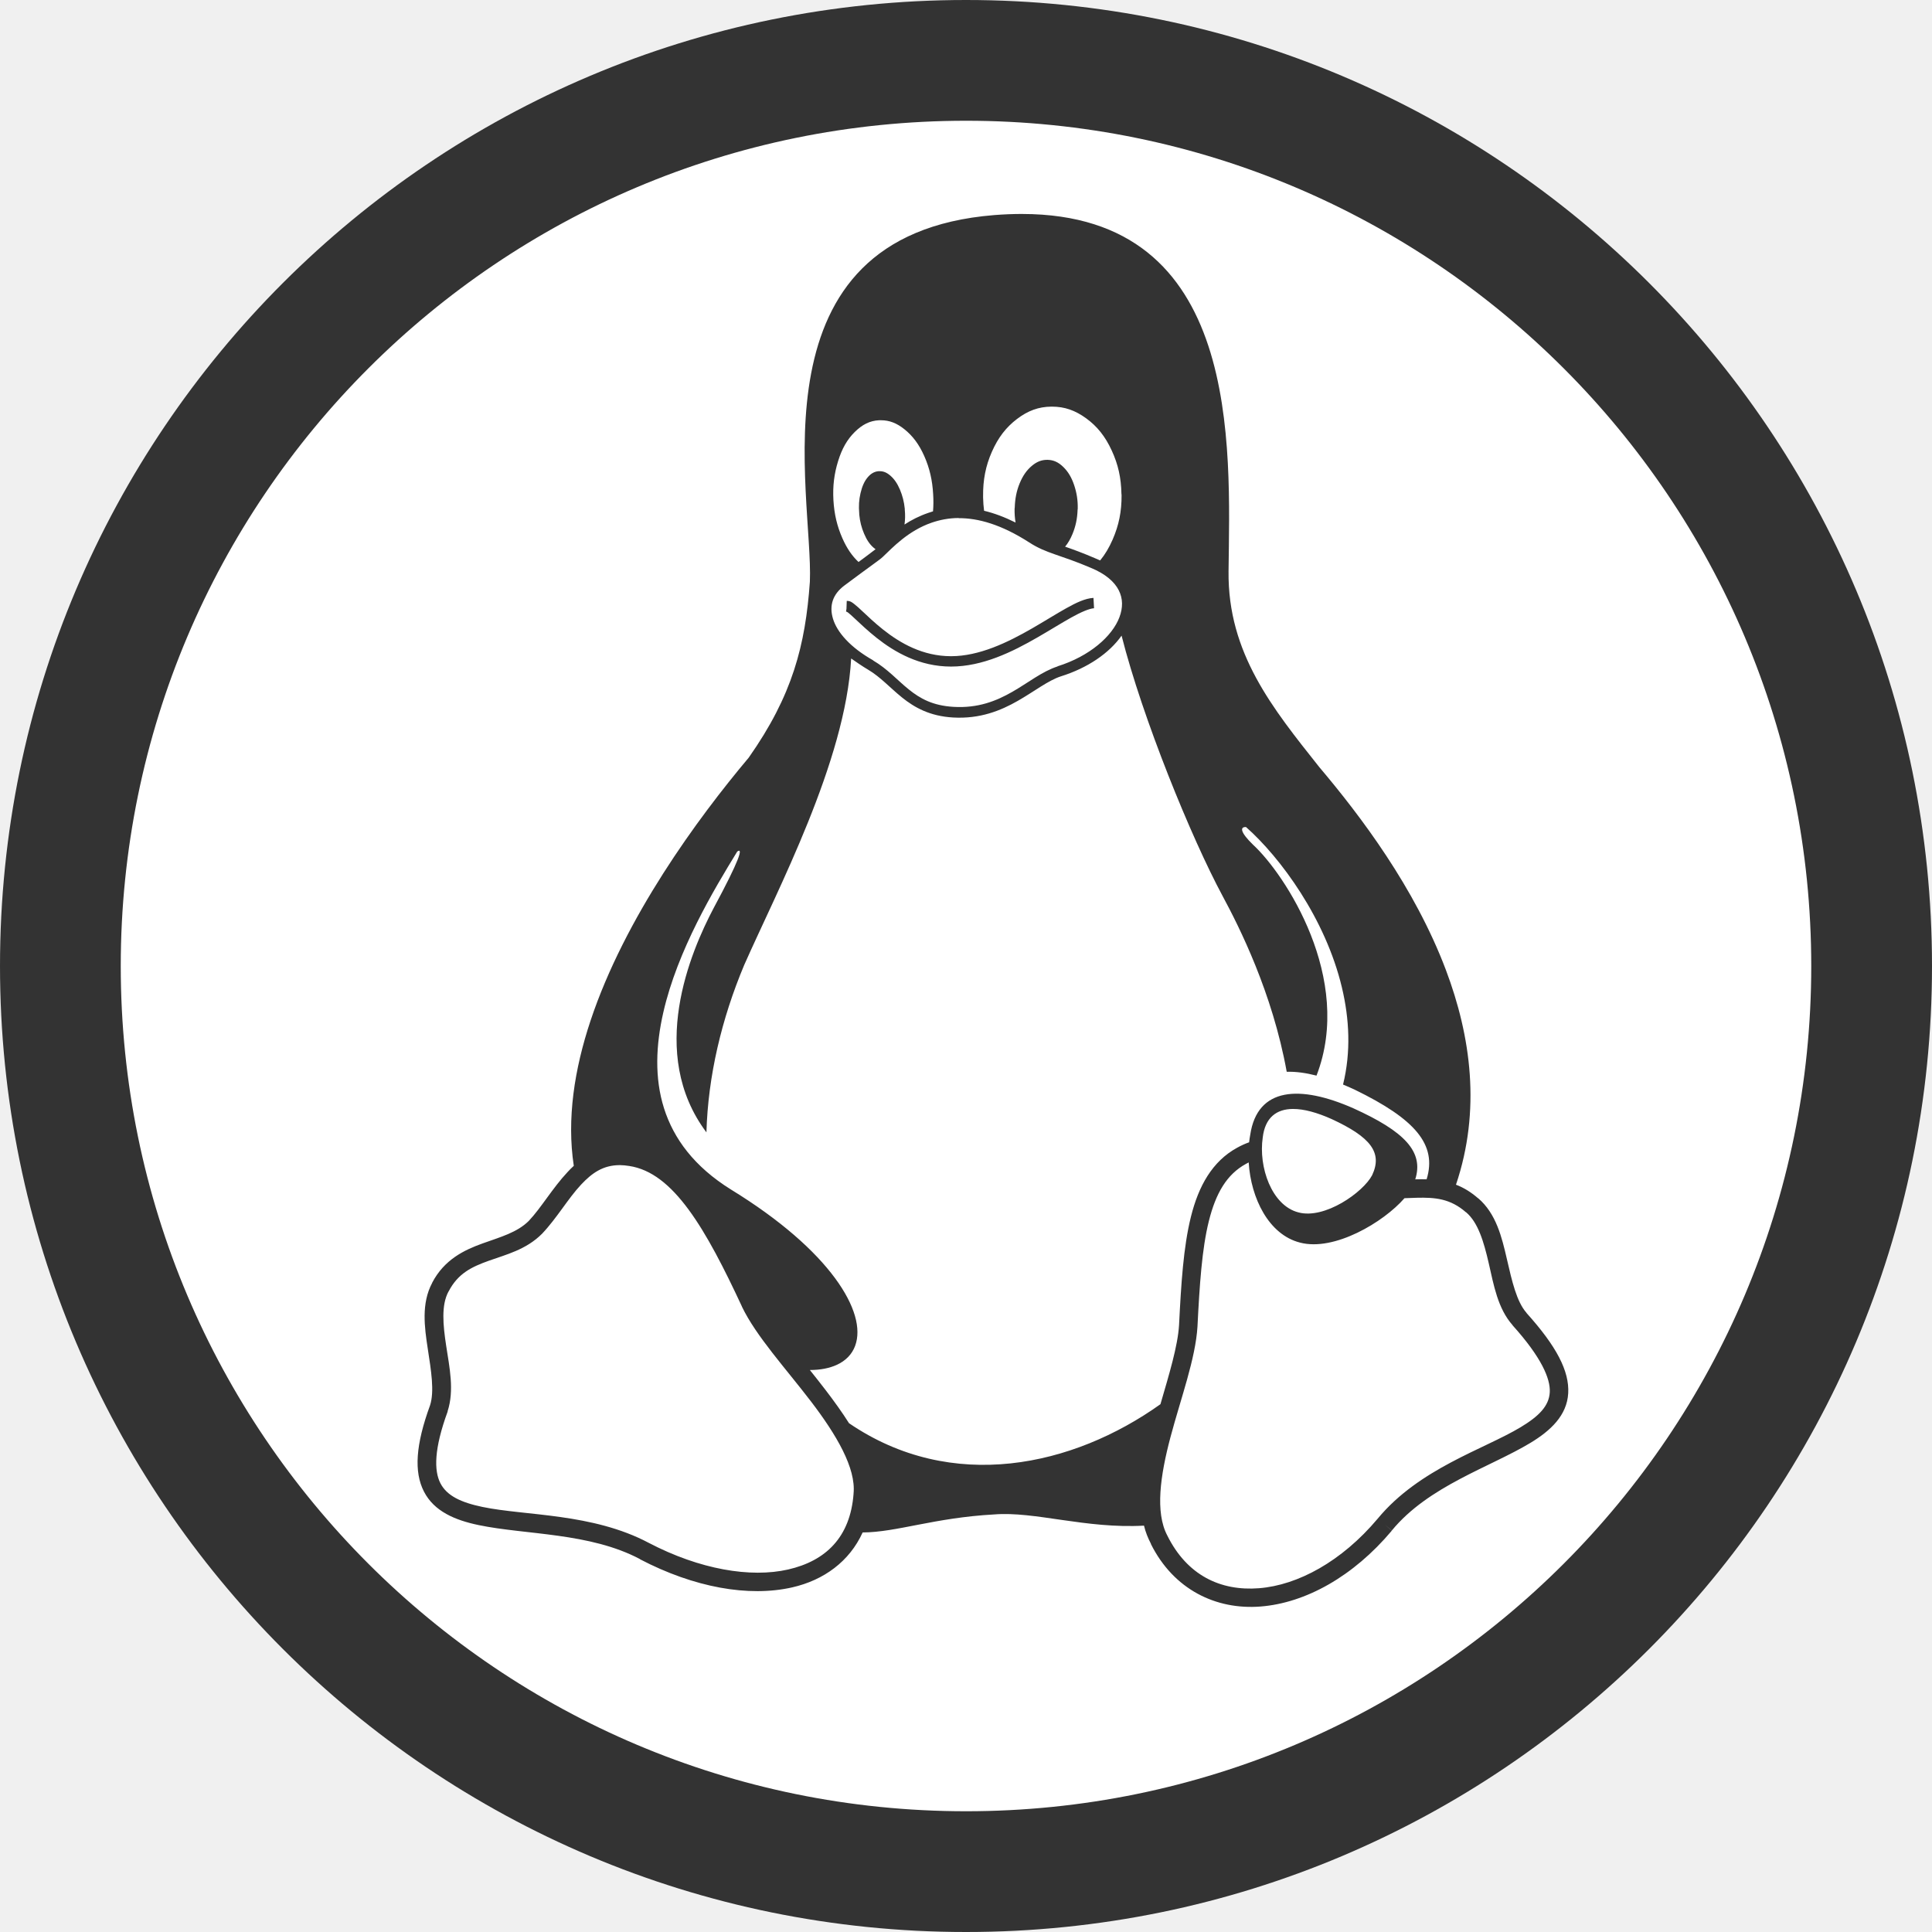
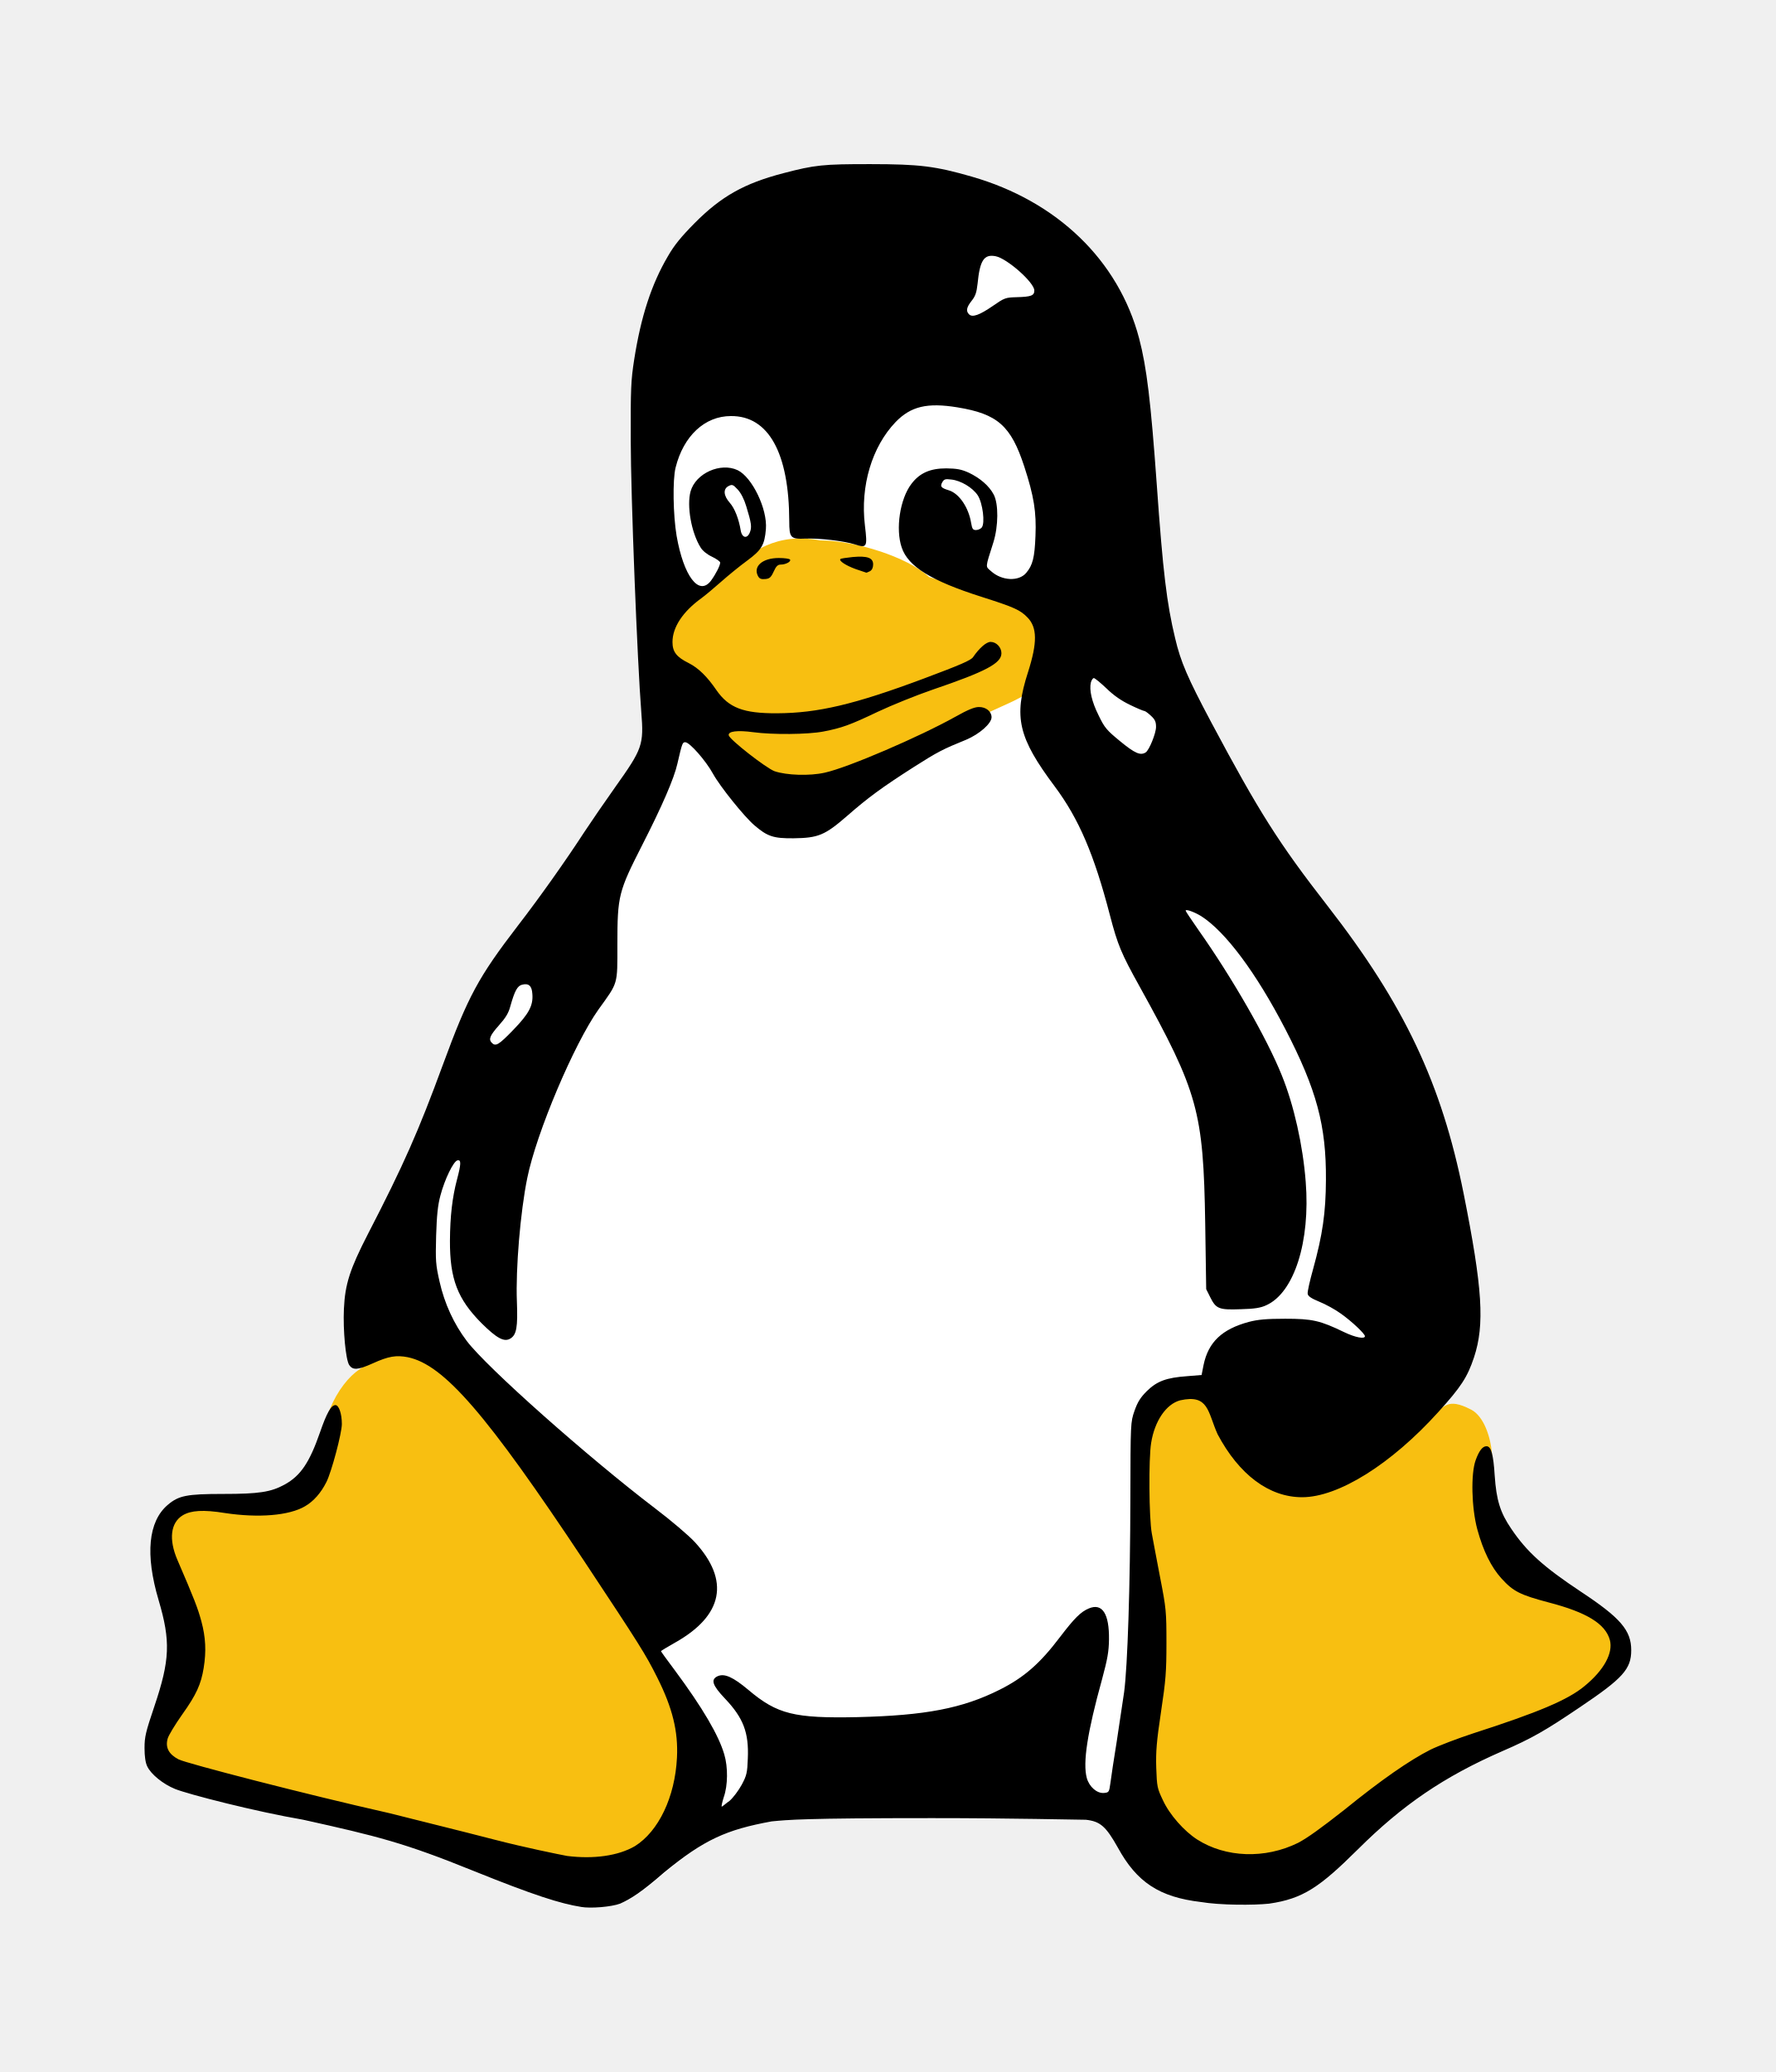
- <svg xmlns="http://www.w3.org/2000/svg" enable-background="new 0 0 515.91 728.5" height="512" id="Layer_1" version="1.1" viewBox="0 0 512 512" width="512" xml:space="preserve">
-   <defs id="defs7" />
-   <g id="g4367" transform="translate(136.1786,108.25)">
-     <path d="m -733.623,72.268 c 0,203.805 -165.216,369.021 -369.021,369.021 -203.805,0 -369.021,-165.216 -369.021,-369.021 0,-203.805 165.216,-369.021 369.021,-369.021 203.805,0 369.021,165.216 369.021,369.021 z" id="path5016" style="fill:#333333;fill-opacity:1;fill-rule:nonzero;stroke:none" transform="matrix(0.6937268,0,0,0.6937268,884.7556,97.61578)" />
-     <path d="m 119.84,-76.25 c -123.709,0 -224.019,100.31 -224.019,224.019 0,123.709 100.31,223.981 224.019,223.981 123.709,0 223.981,-100.272 223.981,-223.981 0,-123.709 -100.272,-224.019 -223.981,-224.019 z m 14.852,24.703 c 58.317,0.079 55.073,61.573 54.707,94.713 -0.236,21.714 11.75,36.365 24.026,51.85 10.968,12.962 25.313,31.946 33.539,53.692 6.702,17.719 9.347,37.309 2.707,57.001 1.989,0.755 3.927,1.916 5.828,3.572 0.012,0.01 0.027,-0.01 0.038,0 4.776,4.067 6.296,10.351 7.633,16.168 1.338,5.821 2.579,11.264 5.189,14.213 l 0,0.038 c 7.942,8.816 11.39,15.398 11.054,21.281 -0.337,5.886 -4.673,9.923 -10.039,13.16 -10.732,6.473 -26.946,11.375 -36.697,23.199 l -1.88,-1.542 1.88,1.579 c -10.23,12.175 -22.876,19.176 -34.78,20.116 -11.888,0.938 -23.061,-4.538 -29.064,-16.544 -0.012,-0.017 0.012,-0.058 0,-0.075 -0.802,-1.536 -1.438,-3.132 -1.842,-4.813 -15.487,0.86 -28.927,-3.839 -39.705,-2.97 -15.888,0.875 -25.816,4.731 -34.855,4.775 -3.493,7.677 -10.271,12.637 -18.649,14.551 -11.556,2.639 -26.057,0.026 -40.344,-7.445 l 0,-0.038 c -13.346,-7.074 -30.284,-6.412 -42.788,-9.024 -6.252,-1.306 -11.785,-3.633 -14.476,-8.874 -2.685,-5.23 -2.197,-12.437 1.617,-22.861 1.193,-3.714 0.286,-9.172 -0.602,-14.965 -0.888,-5.793 -1.742,-12.054 1.166,-17.484 0,-0.01 0,-0.027 0,-0.038 3.211,-6.162 8.529,-8.686 13.348,-10.415 4.817,-1.728 9.181,-2.909 12.258,-5.978 3.293,-3.483 6.265,-8.664 10.265,-12.934 0.534,-0.571 1.064,-1.126 1.655,-1.654 -1.885,-12.427 0.148,-25.583 4.436,-38.465 9.086,-27.294 28.301,-53.51 41.924,-69.71 11.595,-16.483 15.015,-29.764 16.206,-46.624 0.967,-23.055 -16.327,-91.909 48.842,-97.157 2.579,-0.206 5.037,-0.301 7.407,-0.301 z m 7.745,51.06 c -3.377,0.031 -6.197,1.067 -9.099,3.271 -2.902,2.204 -4.99,4.912 -6.655,8.685 -1.665,3.774 -2.378,7.478 -2.331,11.806 l 0,0.338 c 0.028,1.222 0.115,2.365 0.263,3.497 2.618,0.623 5.387,1.646 8.347,3.121 -0.203,-1.171 -0.29,-2.369 -0.263,-3.685 0,-0.095 0.021,-0.168 0.038,-0.263 0.08,-2.394 0.475,-4.438 1.316,-6.467 0.84,-2.03 1.87,-3.483 3.234,-4.625 1.3,-1.088 2.539,-1.57 3.986,-1.579 0.071,0 0.154,-0.01 0.226,0 1.538,0.048 2.814,0.627 4.098,1.88 1.284,1.253 2.197,2.757 2.895,4.85 0.666,1.998 0.988,3.958 0.94,6.242 0,0.111 -0.038,0.168 -0.038,0.263 -0.08,2.378 -0.513,4.384 -1.354,6.429 -0.556,1.354 -1.195,2.433 -1.955,3.346 2.096,0.727 4.618,1.641 7.896,3.046 0.473,0.195 0.952,0.391 1.391,0.602 1.294,-1.565 2.368,-3.374 3.309,-5.527 1.649,-3.774 2.4,-7.462 2.369,-11.806 -0.03,-0.111 -0.038,-0.227 -0.038,-0.338 -0.08,-4.234 -0.876,-7.783 -2.557,-11.43 -1.713,-3.742 -3.856,-6.432 -6.806,-8.573 -2.903,-2.107 -5.715,-3.083 -9.024,-3.083 l -0.188,0 z M 96.754,3.123 c -2.426,0.127 -4.432,1.139 -6.429,3.121 -1.998,1.982 -3.369,4.378 -4.399,7.708 -1.03,3.33 -1.447,6.56 -1.241,10.302 l 0,0.038 c 0.222,3.742 0.974,6.905 2.369,10.077 1.178,2.677 2.559,4.699 4.286,6.317 0.792,-0.584 1.458,-1.084 2.03,-1.504 0.892,-0.655 1.393,-1.042 2.482,-1.88 -0.173,-0.121 -0.351,-0.262 -0.526,-0.414 -1.046,-0.904 -1.821,-2.073 -2.519,-3.722 -0.682,-1.601 -1.088,-3.173 -1.278,-5.076 l 0,-0.226 c -0.174,-1.966 -0.074,-3.67 0.338,-5.414 0.412,-1.744 0.97,-3.074 1.842,-4.136 0.872,-1.062 1.823,-1.597 2.933,-1.692 0.104,-0.01 0.199,0 0.301,0 0.986,-0.01 1.871,0.346 2.82,1.165 1.047,0.904 1.843,2.058 2.557,3.722 0.666,1.601 1.088,3.189 1.278,5.076 0,0.079 -0.018,0.146 0,0.226 0.136,1.421 0.103,2.692 -0.075,3.948 1.818,-1.2 3.912,-2.268 6.279,-3.083 0.417,-0.143 0.844,-0.29 1.278,-0.414 0.123,-1.433 0.137,-2.94 0.038,-4.512 -0.206,-3.742 -0.936,-6.905 -2.331,-10.077 -1.395,-3.171 -3.098,-5.422 -5.302,-7.181 -2.032,-1.623 -3.971,-2.369 -6.166,-2.369 -0.186,0 -0.374,-0.01 -0.564,0 z M 117.885,29.029 c -2.672,0.011 -5.041,0.504 -7.182,1.241 -6.217,2.14 -10.347,6.612 -12.934,9.062 -0.504,0.484 -1.162,0.944 -2.745,2.106 -1.593,1.169 -4.001,2.909 -7.445,5.49 -3.062,2.295 -4.066,5.3 -3.008,8.798 1.058,3.499 4.467,7.527 10.641,11.017 l 0,0.038 c 3.833,2.251 6.434,5.256 9.438,7.67 3.003,2.414 6.325,4.301 11.882,4.625 6.527,0.378 11.324,-1.56 15.566,-3.986 4.242,-2.426 7.868,-5.389 11.994,-6.73 l 0,-0.038 c 8.463,-2.643 14.504,-7.952 16.393,-13.01 0.945,-2.529 0.941,-4.927 -0.188,-7.144 -1.129,-2.217 -3.471,-4.326 -7.407,-5.941 -8.181,-3.504 -11.752,-3.761 -16.318,-6.73 -7.433,-4.779 -13.547,-6.45 -18.649,-6.429 l -0.038,-0.038 z m 35.72,21.169 0.15,2.745 c -1.255,0.075 -3.44,1.006 -6.016,2.444 -2.576,1.438 -5.613,3.339 -8.949,5.264 -6.672,3.85 -14.566,7.746 -22.936,7.746 -8.358,0 -14.951,-3.83 -19.702,-7.595 -2.376,-1.883 -4.338,-3.754 -5.79,-5.114 -0.726,-0.68 -1.327,-1.24 -1.767,-1.579 -0.271,-0.209 -0.517,-0.27 -0.564,-0.301 -0.029,-0.019 0.04,-0.01 0.113,-0.714 l 0.075,-2.106 c 1.003,0 1.469,0.441 2.068,0.902 0.599,0.462 1.252,1.073 1.993,1.767 1.481,1.387 3.356,3.183 5.602,4.963 4.494,3.561 10.474,7.031 17.973,7.031 7.487,0 15,-3.63 21.545,-7.407 3.272,-1.888 6.301,-3.802 8.986,-5.302 2.685,-1.499 5.017,-2.613 7.219,-2.745 z m 7.445,10.002 c -3.236,4.617 -8.941,8.555 -16.093,10.791 -3.385,1.105 -6.958,3.948 -11.43,6.505 -4.479,2.561 -9.973,4.814 -17.146,4.399 -6.145,-0.358 -10.205,-2.647 -13.461,-5.264 -3.25,-2.611 -5.759,-5.478 -9.099,-7.445 -1.142,-0.649 -3.691,-2.391 -4.437,-2.933 -1.446,27.274 -19.645,61.519 -28.35,81.253 -5.977,14.222 -9.582,29.422 -10.002,44.33 -15.712,-20.948 -4.221,-47.816 1.918,-59.445 6.849,-12.719 7.905,-16.189 6.242,-14.965 -6.179,10.078 -15.821,26.126 -19.59,42.638 -1.964,8.602 -2.36,17.322 0.188,25.38 2.547,8.057 8.015,15.49 17.747,21.545 13.246,8.124 22.238,16.258 27.561,23.462 5.321,7.205 7.002,13.5 5.339,17.973 -0.831,2.236 -2.496,3.954 -4.888,5.038 -1.923,0.872 -4.307,1.354 -7.106,1.354 1.423,1.788 2.855,3.59 4.249,5.414 2.183,2.857 4.281,5.762 6.129,8.685 27.272,18.612 59.388,11.47 82.531,-5.038 2.3,-7.902 4.586,-15.39 4.926,-20.905 0.555,-10.969 1.146,-20.73 3.158,-28.801 2.014,-8.078 5.624,-14.643 12.258,-18.273 1.064,-0.582 2.103,-1.062 3.158,-1.429 0.074,-0.682 0.179,-1.37 0.301,-2.03 1.903,-12.606 13.169,-13.209 27.297,-6.994 13.621,6.163 18.739,11.538 16.431,18.837 0.083,-0.01 0.18,0 0.263,0 0.895,-0.018 1.812,-0.034 2.745,0 2.833,-9.209 -3.054,-15.966 -18.988,-23.725 -1.071,-0.507 -2.118,-0.959 -3.158,-1.391 2.127,-8.644 1.681,-17.387 -0.301,-25.718 -4.347,-18.272 -16.316,-34.477 -25.417,-42.525 -1.679,-0.069 -1.507,1.414 1.88,4.7 8.388,7.72 26.734,35.44 16.807,61.175 -2.837,-0.726 -5.49,-1.089 -7.896,-1.015 -3.797,-20.977 -12.578,-38.391 -16.995,-46.586 -8.31,-15.446 -21.212,-47.082 -26.771,-68.995 z m 45.42,125.432 c -4.374,0.02 -7.389,2.292 -8.009,7.558 -1.157,7.754 2.318,18.013 9.438,19.853 6.977,1.903 17.174,-5.316 19.552,-9.851 2.823,-6.01 -0.415,-10.117 -10.754,-14.889 -3.841,-1.718 -7.33,-2.683 -10.227,-2.67 z m -11.731,14.175 c -0.236,0.117 -0.475,0.245 -0.715,0.376 -5.131,2.808 -8.012,7.813 -9.851,15.19 -1.839,7.378 -2.454,16.95 -3.008,27.899 l 0,0.038 c -0.524,8.545 -4.42,19.013 -7.144,29.253 -2.724,10.239 -4.098,19.943 -0.865,26.094 l 0.038,0.038 0,0.038 c 5.212,10.461 14.042,14.721 24.289,13.912 10.247,-0.809 21.891,-7.068 31.433,-18.424 10.989,-13.311 28.19,-18.395 37.901,-24.252 4.857,-2.929 7.5,-5.616 7.708,-9.249 0.208,-3.633 -2.263,-9.326 -9.851,-17.747 l 0,-0.038 c -3.947,-4.443 -5.001,-10.667 -6.317,-16.393 -1.316,-5.726 -2.823,-10.831 -6.016,-13.536 l -0.038,0 c -4.155,-3.634 -8.199,-3.953 -13.047,-3.835 -1.046,0.025 -2.132,0.068 -3.234,0.113 -5.527,6.354 -18.594,14.161 -27.673,11.769 -8.296,-2.093 -13.027,-11.762 -13.611,-21.244 z m -166.755,0.714 c -4.378,0.031 -7.287,2.09 -10.19,5.189 -3.439,3.672 -6.39,8.845 -10.302,12.972 l 0,0.038 -0.038,0 c -4.232,4.241 -9.58,5.522 -14.1,7.144 -4.52,1.621 -8.158,3.336 -10.641,8.122 l -0.038,0.038 c -1.939,3.6 -1.472,8.759 -0.602,14.438 0.87,5.679 2.169,11.729 0.376,17.258 l 0,0.038 0,0.075 c -3.625,9.884 -3.623,15.665 -1.918,18.988 1.706,3.323 5.434,5.09 11.13,6.279 11.388,2.378 29.144,1.609 44.067,9.513 13.489,7.056 26.999,9.344 36.96,7.069 9.965,-2.276 16.459,-8.533 17.334,-20.041 l 0,-0.038 0,-0.038 c 0.676,-6.747 -4.535,-15.582 -11.242,-24.365 -6.708,-8.782 -14.597,-17.363 -18.349,-25.192 l 0,-0.038 c -4.668,-10.023 -9.257,-19.061 -14.137,-25.681 -4.88,-6.619 -9.908,-10.663 -15.717,-11.543 -0.853,-0.129 -1.686,-0.224 -2.444,-0.226 l -0.15,0 z" id="path4846" style="fill:#ffffff;fill-opacity:1;fill-rule:nonzero;stroke:none" />
+ <svg xmlns="http://www.w3.org/2000/svg" version="1.0" viewBox="0 0 600 700">
+   <path d="M495,294.4c-16.1,0-18.8,0.2-29.5,3-13.2,3.5-20.9,7.9-29.9,17-4.6,4.5-6.9,7.4-9.1,11.1-5.5,9.5-9.1,20.3-11.3,34.9-1.2,7.1-1.3,9.7-1.2,27.3,0,18.5,2.2,74.9,3.5,91.8,0.9,11.2,0.5,12.4-8.9,25.5-3.3,4.6-7.9,11.3-10.2,14.9-6.3,9.7-15.2,22.2-22.5,31.8-13.5,17.4-16.9,23.8-25.4,46.9-8.2,22.6-13.2,33.8-25.3,57.3-6.2,11.8-7.8,16.8-8.1,25.2-0.4,7.2,0.6,17.2,1.7,19,0.9,1.2,2,1.5,4.2,0.9-0.3,0.3-0.5,0.5-0.7,0.6-3.5,2.3-7.5,7.2-10,13.4-0.1,0.1-0.1,0.3-0.2,0.4-0.9,1.4-1.9,3.8-3.1,7.5-3.6,10.2-6.6,14.7-12,17.6-4.6,2.5-8.7,3.1-20.7,3.1-12.4,0-15.1,0.6-18.8,3.8-6.6,5.6-7.6,16.7-3.1,32.1,4.1,13.9,3.9,20.3-1.4,35.9-2.9,8.6-3.3,10.4-3.3,14.1,0,2.8,0.3,4.9,0.9,6.2,1.3,2.7,5.4,6,9.4,7.7,4.5,1.7,27.1,7.3,43.3,10.5,25.1,5.1,34.1,7.8,57.4,17.1,20.7,8.2,29.5,11.2,36.5,12.3,3.3,0.5,10.1-0.1,13.2-1.3,3.7-1.3,7.2-3.7,14.9-10.2,13.6-11.4,21-15,36.2-17.4,5.7-0.9,10.9-1,54.4-1,26.4,0,49.7,0.2,51.8,0.5,4.9,0.6,6.8,2.2,10.9,9.4,6.3,11.3,14,16.3,28,18.4,6.6,1,17.9,1.1,23.1,0.3,11.4-1.9,17.1-5.3,30-18.2,15-15.1,29-24.6,48.7-33.2,10-4.4,14.5-6.9,26.3-14.9,14.5-9.8,17.3-12.9,17.3-19.3,0-6.7-3.6-10.9-16.9-19.7-12.7-8.4-18.4-13.5-23.7-21.3-3.7-5.5-5-9.7-5.5-17.9-0.2-3.8-0.6-6.4-1.1-8-0.5-5.7-2.8-12.2-6.9-14.3-5.7-3-7.7-2.1-9.6-0.9,6.4-7.2,8.5-10.6,10.6-16.8,3.7-11,2.9-23.3-3.5-55.3-7.4-37.2-20-63.8-46-97.2-16.5-21.3-23.2-31.9-39.3-62.1-8-15.1-10.3-20.3-12.2-28.4-2.8-11.7-4.1-22.2-6.2-52.1-2-27.9-3.4-39.4-6-49.1-6.9-26.4-27.6-46.4-56.5-54.7-12.3-3.5-17.6-4.2-34.2-4.2z" transform="translate(-200.8403,-238.943)" fill="#FFF" />
+   <g fill="#f8bf11" transform="translate(-200.8403,-238.943)">
+     <path d="M552,300.4c0,25.1-29.9,30.4-44.4,39.4-13.5,12.5-91.2,47.8-111.8,47.8-33.1-7-73.4-56.4-78.6-89.2,0-19.1,24.3-34.4,37.9-46.9,13.5-12.5,29.1-24.3,55.7-19.3,20.6,0,52.8,9.8,66.3,22.3,27,9,74.9,14.8,74.9,45.9z" transform="matrix(0.55569,0,0,0.55569,249.6684,292.4824)" />
+     <path d="M7.597,971.1c30.75,14,102.4,31.9,127.6,34.9,16.9,7,128.5,33,154.2,33,38.1-27,44.4-67.9,33.7-109.3-47.5-76.7-84.2-177.2-173-211.8-8.9,4.4-16.2,16.3-19.4,18.3-6.4,4.1-13.5,13-18,24.1-4.7,11.6-9,25.8-14.24,46.5-10.26,20.6-52.15,2-80.84,17-10.46,31.7,7.39,109.9-10.02,147.3z" transform="matrix(0.55569,0,0,0.55569,249.6684,292.4824)" />
+     <path d="M834.2,853.6c19.2,15.7,49.3,27.4,62.9,53.5-25.9,30.9-48.2,41.8-81,57.4-45,21.4-73.2,41.5-93.8,55.5-20.6,18-68.4,29-90.1,26-13.7-9-29.1-118.3-24.1-154,0-19-23.3-95.1,14-141.5,36.1-6.9,67.1,26.1,90,48.6,18.9-12.7,48.8-32.2,71.4-37.1,7.4-1.7,7.7-9.4,23.2-1.3,7.4,3.9,11.7,16.1,12.5,26.5,1.3,16.8,3,52.4,15,66.4z" transform="matrix(0.55569,0,0,0.55569,249.6684,292.4824)" />
+   </g>
+   <g transform="translate(-200.8403,-238.943)">
+     <g transform="matrix(0.55569,0,0,0.55569,249.6684,292.4824)">
+       <path fill="#000" d="M265.5,1063c-12.6-2-28.5-7-65.7-22-42-17-58.1-21-103.3-31-29.1-5-69.91-15.5-77.88-18.7-7.21-2.9-14.7-8.9-16.99-13.8-1.068-2.2-1.63-6.1-1.63-11.1,0-6.8,0.725-9.8,5.962-25.3,9.516-28.2,9.976-39.7,2.577-64.7-8.194-27.7-6.277-47.7,5.529-57.8,6.67-5.7,11.53-6.7,33.8-6.7,21.64,0,28.95-1.1,37.33-5.7,9.65-5.3,15.08-13.3,21.48-31.7,4.1-11.9,6.8-16.6,9.4-16.6,2.1,0,3.9,5.2,3.9,11.5,0,5.6-6.3,29.2-9.4,35.3-3.3,6.6-7.8,11.7-12.99,14.7-9.68,5.7-28.33,7.2-48.79,4.1-13.07-2.1-20.57-1.6-25.57,1.4-7.4,4.5-8.61,14.6-3.24,27.1,10.4,24.1,12.39,29.3,14.59,37.4,2.61,9.7,3.03,18.2,1.39,28.3-1.63,10-4.5,16.3-12.99,28.2-4.38,6.2-8.39,12.8-8.92,14.8-1.5,5.4,0.71,9.5,6.67,12.6,5.06,2.5,77.22,21.2,128.2,32.7,15.7,4,44.3,11,63.5,16,19.3,5,39.3,9,44.5,10,16.1,2,31,0,41.3-6,14.3-9,24.3-29.7,25.5-53.8,0.8-15.9-2.7-30.2-12-48.7-7.1-14.2-10.6-19.7-44.3-70.6-59.5-89.6-85.3-119.5-107.3-124.1-7.1-1.4-11.8-0.6-21.3,3.7-9.1,4.1-12.2,4.3-14.4,1-2.1-3.2-3.8-21.1-3.2-34.1,0.7-15.1,3.6-24.1,14.6-45.5,21.8-42.2,30.7-62.4,45.6-103,15.3-41.6,21.5-53.1,45.6-84.5,13.2-17.1,29.2-39.7,40.5-57.1,4.3-6.5,12.6-18.6,18.5-26.9,16.8-23.6,17.6-25.8,16-45.9-2.4-30.3-6.4-131.9-6.4-165.1-0.1-31.6,0.1-36.4,2.1-49.2,4.1-26.16,10.5-45.79,20.5-62.79,3.8-6.64,8.1-11.89,16.2-20.07,16.2-16.34,30.2-24.18,53.9-30.38,19.3-5.052,24.2-5.554,53.1-5.528,29.8,0.026,39.3,1.205,61.5,7.583,52,14.94,89.3,50.96,101.8,98.39,4.6,17.5,7.1,38.3,10.7,88.5,3.8,53.7,6.1,72.6,11.2,93.8,3.4,14.4,7.5,23.9,21.9,51,29,54.4,41,73.4,70.7,111.6,46.8,60.2,69.4,108,82.8,175,11.5,57.6,12.9,79.7,6.3,99.6-4,12-7.9,18-21.6,33.1-28.8,31.9-60.9,51.9-82.9,51.9-20,0-38.3-13.6-51.4-38.3-6.1-13.6-5.3-24.5-22.8-20.6-8.5,2.3-15.5,12.6-17.6,25.9-1.6,9.5-1.3,45.9,0.4,55,0.7,4.1,3.1,16.3,5.1,27,3.6,18.5,3.8,20.5,3.8,39.5,0,17.5-0.4,22.8-3.3,42-2.7,18-3.2,24.2-2.9,34,0.4,11.4,0.6,12.5,4,19.6,4.1,9,13.1,19,20.9,24,17.2,11,41.2,12,61.4,2,5.7-3,14-9,28-20,22.7-18.4,39.6-30.1,52.4-36.6,4.9-2.4,16.7-6.9,26.2-10,39.4-12.7,57.4-20.3,67.4-28.6,11.9-9.7,17.6-20.2,15.5-28.1-2.7-9.8-14-16.8-37.1-22.8-17.4-4.6-21.6-6.7-28.7-14.5-6.3-6.9-11.2-16.8-14.8-30-3.5-12.9-4-33.8-1-42,2.1-5.8,4.2-8.5,6.6-8.5,2.8,0,4.2,4.9,5,18,1,14.6,3.3,22.3,10,32.1,9.5,14.1,19.6,23.2,42.5,38.4,23.9,15.8,30.5,23.4,30.5,35.5,0,11.5-5.1,17.1-31.1,34.6-21.3,14.4-29.3,19-47.3,26.8-35.5,15.5-60.7,32.7-87.8,59.7-23.2,23-33.3,30-54,33-9.3,1-29.6,1-41.5-1-25.2-3-38.9-12-50.4-33-7.3-13-10.7-16-19.5-17-3.8,0-45.8-1-93.4-1-78.2,0-87.6,1-97.7,2-27.4,5-40.9,11-65.3,31-13.8,12-20.1,16-26.8,19-5.5,2-17.8,3-23.7,2zm90.2-64.5c2.2-1.9,5.5-6.3,7.4-9.8,3-5.6,3.4-7.3,3.7-15.9,0.7-15.8-2.7-24.7-13.9-36.5-7.7-8.1-8.8-11.6-4.4-13.6,4.1-1.8,9.3,0.5,18.6,8.3,17.6,14.9,28,17.4,66.4,16.6,41.3-1,63.8-5.3,86.5-16.7,14.7-7.4,24.4-15.8,36.7-32.1,8.7-11.4,12.6-15.3,17.5-17.3,8.1-3.4,12.4,3.2,12.2,18.9-0.1,7.3-0.9,11.9-4.2,24.1-9,32.5-11.8,50.8-9.3,60.1,1.5,5.4,6.2,9.5,10.5,9.1,3-0.3,3.1-0.5,3.9-6.3,0.4-3.3,2.1-14.5,3.8-25,1.6-10.4,3.6-23.9,4.5-30,2.1-15.8,3.7-64.8,3.8-118,0.1-45.9,0.1-46,2.5-53,1.9-5.4,3.6-8.1,7.5-12,6.1-6,11.8-8.2,24.7-9.1l8.6-0.7,1.2-6.1c2.9-13.9,11.2-21.8,27.6-26.2,5.3-1.4,10.6-1.9,22-1.9,16.5,0,21.1,1,36,8.2,6.7,3.2,12.5,4.3,12.5,2.4,0-1.5-8.1-9.1-14.6-13.7-3.4-2.5-9.3-5.7-13-7.2-5.1-2.1-7-3.4-7.2-4.9-0.2-1.2,1.3-7.9,3.3-15,5.8-21,7.7-34.3,7.8-54.3,0.2-32.9-5.6-54.7-24.7-91.6-17.7-34.2-36.4-59.3-51.2-68.7-4.3-2.6-9.4-4.4-9.4-3.3,0,0.4,3.6,5.7,7.9,11.9,20.4,28.9,41.6,65.8,50.6,88.3,7.3,18,12.8,42.4,14.5,64.6,2.9,36.4-7,67.5-24,75.1-3.4,1.6-7.2,2.2-15.5,2.4-13.2,0.5-15-0.2-18.5-7.2l-2.5-5-0.6-40c-1.1-68.1-4.3-79.7-40-144.2-11-19.8-13.2-25-17.9-43-9.6-37-18.9-58.7-33.5-78.3-22.3-29.8-25.2-42.2-16.3-69.7,5.7-17.9,5.6-27.1-0.4-33.2-4.4-4.5-7.8-6.1-27.9-12.5-30.5-9.7-44.6-18.4-48.5-29.9-3.9-11.3-1.1-29.7,5.9-38.8,5-6.6,11.4-9.4,21.2-9.4,6.5,0.1,9.1,0.6,13.6,2.6,6.9,3.3,12.4,8,15.2,13.3,3,5.7,2.9,19.2-0.2,29.1-5.1,16.1-4.9,14.4-1.3,17.6,6.5,5.8,16.8,6.3,21.3,0.9,3.9-4.6,5.1-9.3,5.6-22.5,0.6-14.4-0.9-24-6.8-42.1-8.1-24.8-16.2-32-40.7-36-18.3-3-28.3-0.6-37.5,8.9-14.4,15-21.6,38.9-18.7,62.9,1.6,13.3,1.3,13.9-6.2,11.5-6.7-2.1-21.4-3.8-29.9-3.5-9.1,0.4-9.9-0.4-9.9-10.6-0.1-41.5-12.6-64.1-35.5-63.9-15.9,0-28.8,12.1-33.6,31.3-1.9,7.5-1.5,29,0.6,41.5,4.3,24.6,13.6,36.9,20.9,27.3,3-4.1,5.6-9.3,5.6-11,0-0.7-2.3-2.3-5-3.6-3-1.4-5.7-3.6-6.9-5.6-5.7-9.1-8.5-25.4-6.1-34.1,3.1-11,18.2-17.8,28.6-12.9,8.8,4.2,18.2,23.6,17.2,35.8-0.8,9.7-2.6,12.7-11.4,19.2-4.4,3.2-11.5,9-15.9,12.9s-9.8,8.4-12,10c-11.2,8.1-17.5,17.6-17.5,26.6,0,5.9,2.4,9.1,9.9,12.8,5.9,3,11.2,8.2,16.8,16.4,7.5,10.8,16.4,14.2,36.8,14.1,24.9-0.1,47.2-5.4,89-21,22.7-8.5,29-11.2,30.3-13.2,3.7-5.4,8-9.2,10.6-9.2,3.5,0,6.6,3.3,6.6,6.9,0,6.1-9.4,11.1-42,22.2-9.6,3.3-24.5,9.3-33,13.3-17.2,8.2-22,9.9-33.3,12.1-9.3,1.8-30.8,2-42.6,0.4-9.6-1.3-15.4-0.6-14.9,1.9,0.5,2.6,22.7,19.9,27.8,21.8,7.2,2.5,21.4,3,30.6,0.9,13.9-3,57.8-21.9,79.6-34.1,7.3-4.1,11.4-5.8,14-5.8,4.4-0.1,7.8,2.7,7.8,6.2,0,3.8-7.4,10.3-15.5,13.7-14.3,5.8-17.3,7.4-31.5,16.4-19.4,12.4-27.9,18.6-40.7,29.8-13.7,11.9-17.6,13.5-32.8,13.7-12.1,0.1-15.8-1.1-23.7-7.9-6.2-5.3-21-23.7-25.2-31.4-4.4-8-14.2-19.1-16.8-19.1-1.7,0-1.9,0.4-4.8,13-2,9-9.4,26-21.4,49.5-14.4,28.3-15.1,30.8-15.1,60.5,0,24.8,0.6,22.7-11.5,39.5-14.8,20.8-37.8,75.1-43.3,102.5-4.2,20.5-7.1,55.4-6.3,75,0.6,15.6-0.2,20.2-3.9,22.5-3.8,2.4-8.3-0.1-17.6-9.3-14.6-14.7-19.3-26.9-19.2-50.2,0.1-14.8,1.4-26.2,4.3-37.2,2.5-9.4,2.6-12.1,0.3-11.6-2.4,0.4-7.8,11.5-10.4,21.4-1.6,5.9-2.2,12-2.6,24.4-0.4,15.2-0.3,17.4,2.1,28,3,13.3,8.7,25.7,16.6,36.1,12.1,16,73.4,70.4,114.2,101.5,9.8,7.4,20.7,16.7,24.3,20.6,21.6,23.4,17.4,44.8-12.1,61.3-4.6,2.6-8.4,4.9-8.4,5.1s3.8,5.5,8.4,11.6c16.9,22.8,26.7,39.5,30.1,51.2,2.3,7.7,2.2,18.8-0.3,25.9-1,3.2-1.6,5.8-1.2,5.8s2.5-2,4.7-3.5zm17.3-744.6c-3.1-5.9,2.7-11,12.6-11,3.5,0,6.6,0.4,6.9,1,0.7,1.2-2.7,3-5.7,3-1.8,0-2.8,1-4.3,4.3-1.6,3.5-2.5,4.3-5.2,4.5-2.4,0.2-3.4-0.2-4.3-1.8zm59.3-4.3c-5.8-2.1-10.3-5-9.2-6.1,0.3-0.3,3.7-0.8,7.5-1.2,9-0.8,12.4,0.5,12.4,4.5,0,2-0.7,3.4-1.9,4.1-1.1,0.5-2.1,1-2.3,0.9-0.1,0-3.1-1-6.5-2.2zm-208.2,280.3c9.6-9.9,12.3-14.9,11.7-22-0.3-4.9-2.2-6.6-6.2-5.6-2.9,0.7-4.5,3.7-7.1,12.8-1.1,4.4-2.9,7.3-7,11.9-5.5,6.2-6.5,8.5-4.3,10.7,2.3,2.3,4.2,1.2,12.9-7.8zm384.6-168.8c2.1-1.3,6.3-11.6,6.3-15.5,0-3.1-0.6-4.5-3.1-6.8-1.7-1.6-3.5-2.9-4-2.9s-4.4-1.6-8.7-3.7c-5.2-2.5-9.8-5.6-14.3-10-3.6-3.4-7.1-6.3-7.7-6.3s-1.4,1.2-1.8,2.6c-1.1,4.6,0.5,11.7,4.7,20.1,3.6,7.5,4.9,9,13.2,15.8,8.9,7.3,12.2,8.7,15.4,6.7zm-240.6-133.9c1.2-3.1,0.9-5.5-2.2-15.6-1.3-4.4-3.2-8.1-5.2-10.3-2.9-3.1-3.4-3.3-5.7-2.1-3.3,1.8-3,5.8,0.9,10.2,2.9,3.3,5.4,9.6,6.6,16.8,0.8,4.6,4,5.2,5.6,1zm140.9-2.8c2.2-2.6,0.6-15-2.4-19.6-3.1-4.7-10.3-9-16-9.6-3.8-0.5-4.5-0.2-5.6,1.7-1.4,2.6-0.7,3.4,4.2,4.9,6.2,2,11.9,10.5,13.4,19.9,0.6,3.5,1.1,4.2,2.9,4.2,1.3,0,2.8-0.7,3.5-1.5zm6.7-134.7c7.2-4.97,7.7-5.19,14.6-5.37,8.8-0.23,10.7-0.97,10.7-4.07,0-4.83-16.6-19.55-23.6-20.85-7-1.32-9.5,2.48-10.9,16.71-0.6,5.32-1.3,7.54-3.6,10.39-3.1,3.93-3.6,6.24-1.6,8.22,2,2.05,6.3,0.54,14.4-5.03z" />
+     </g>
  </g>
</svg>
